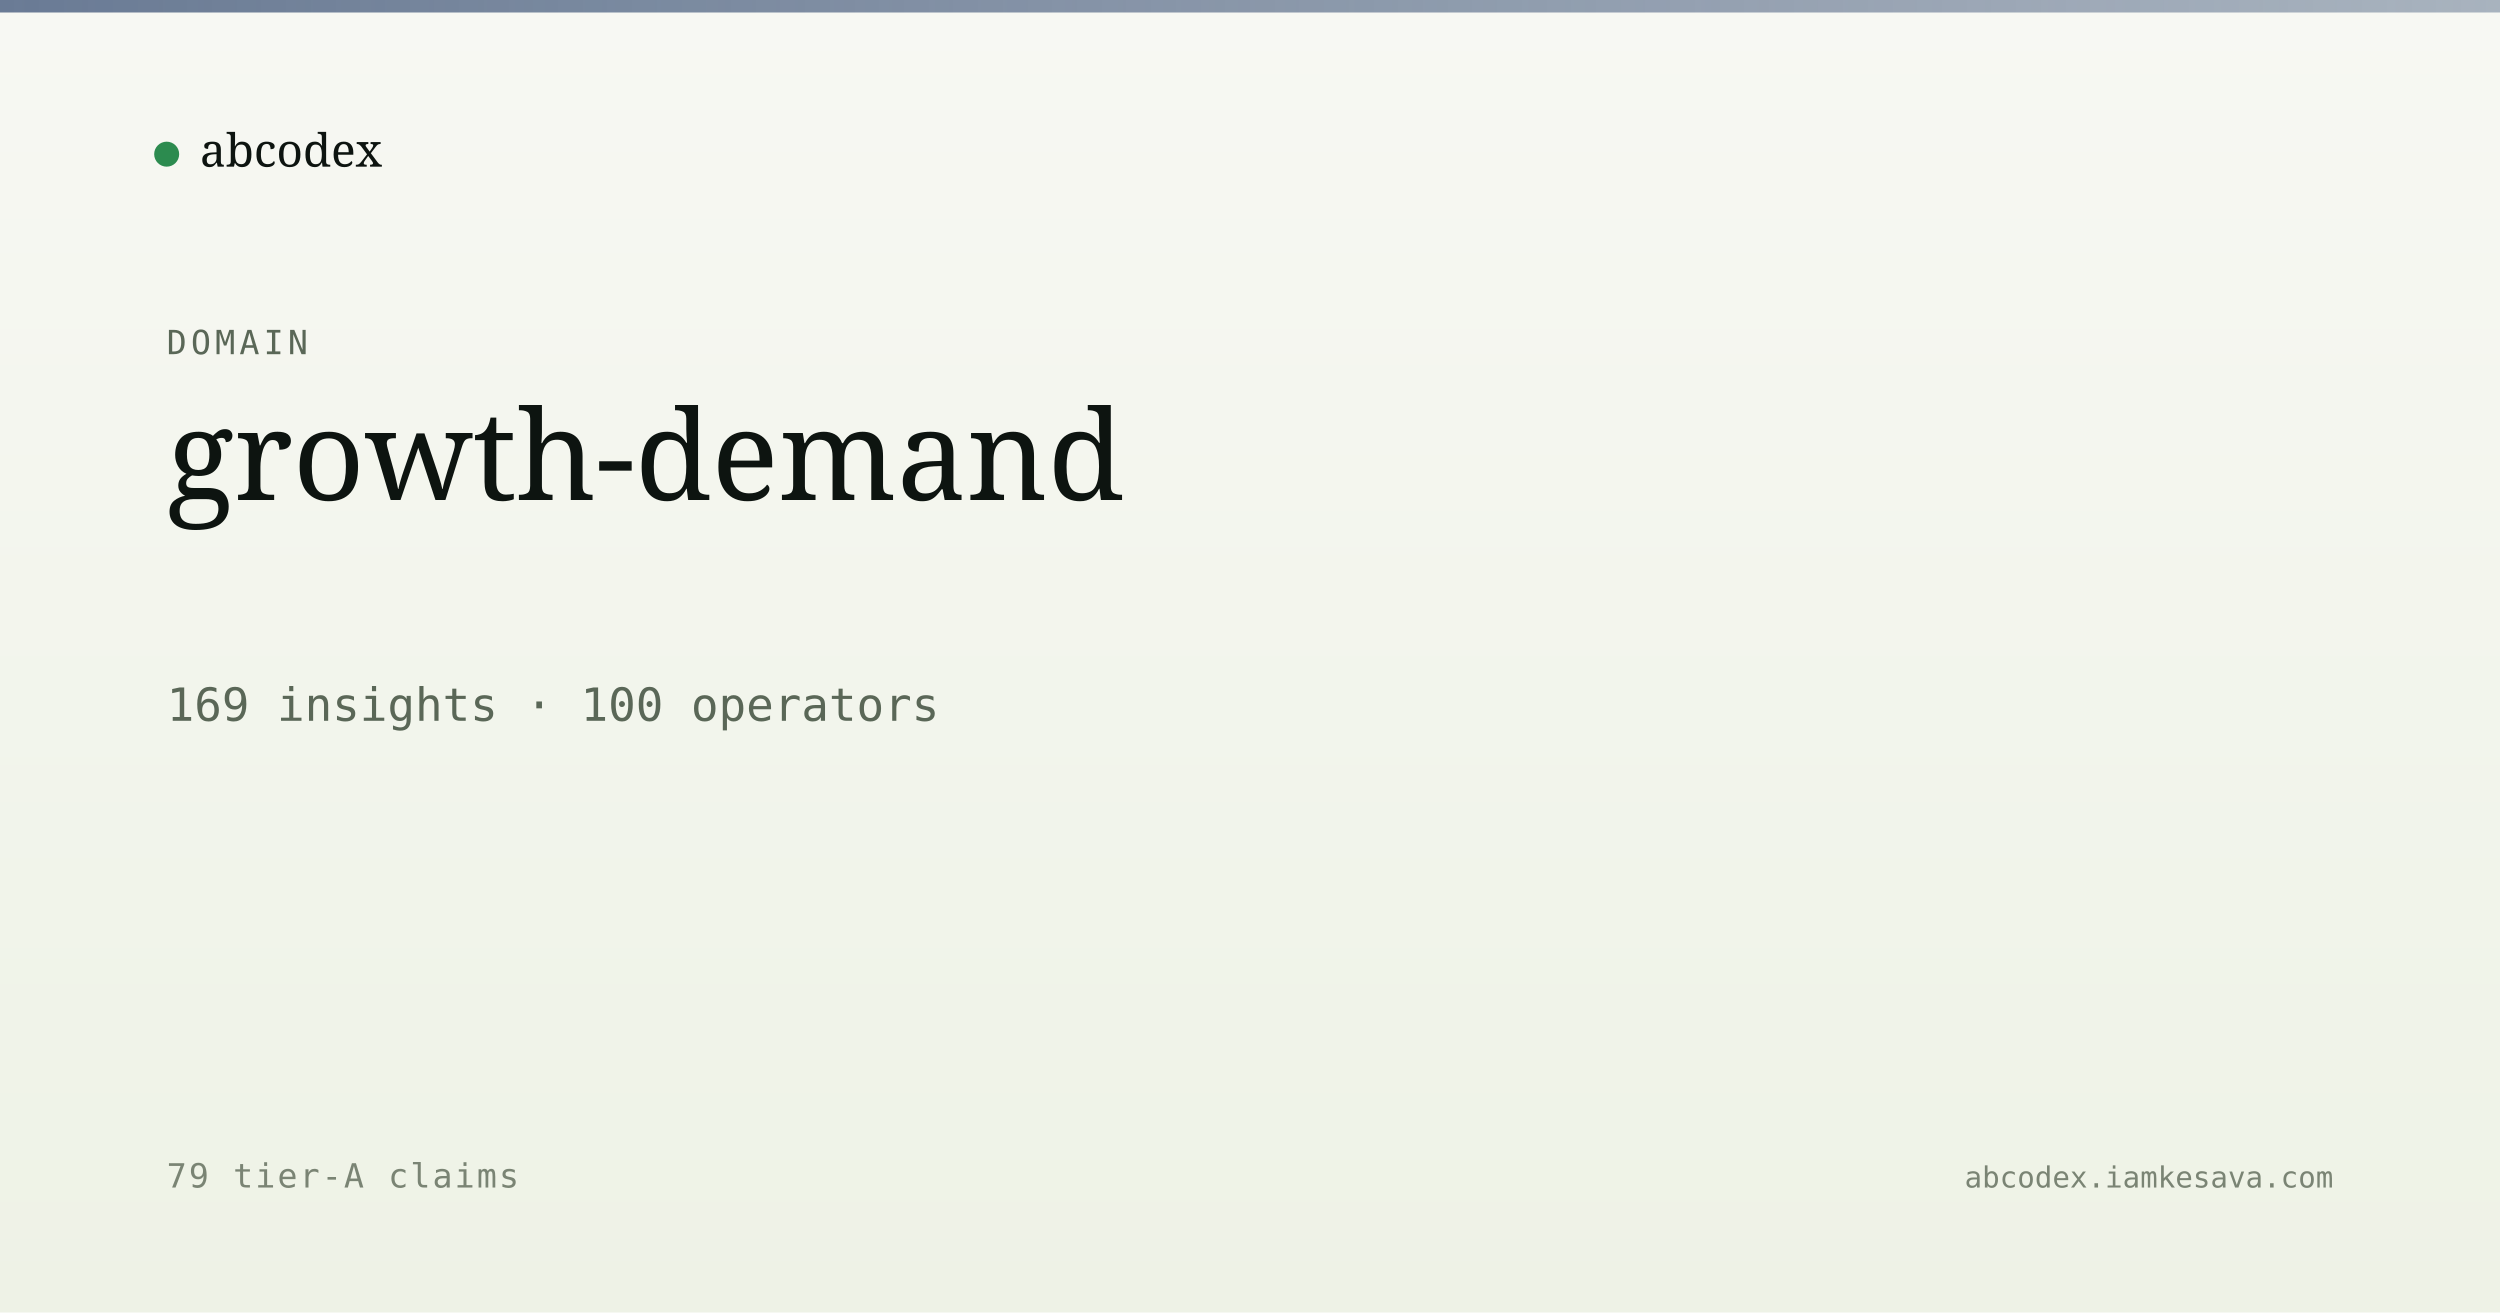
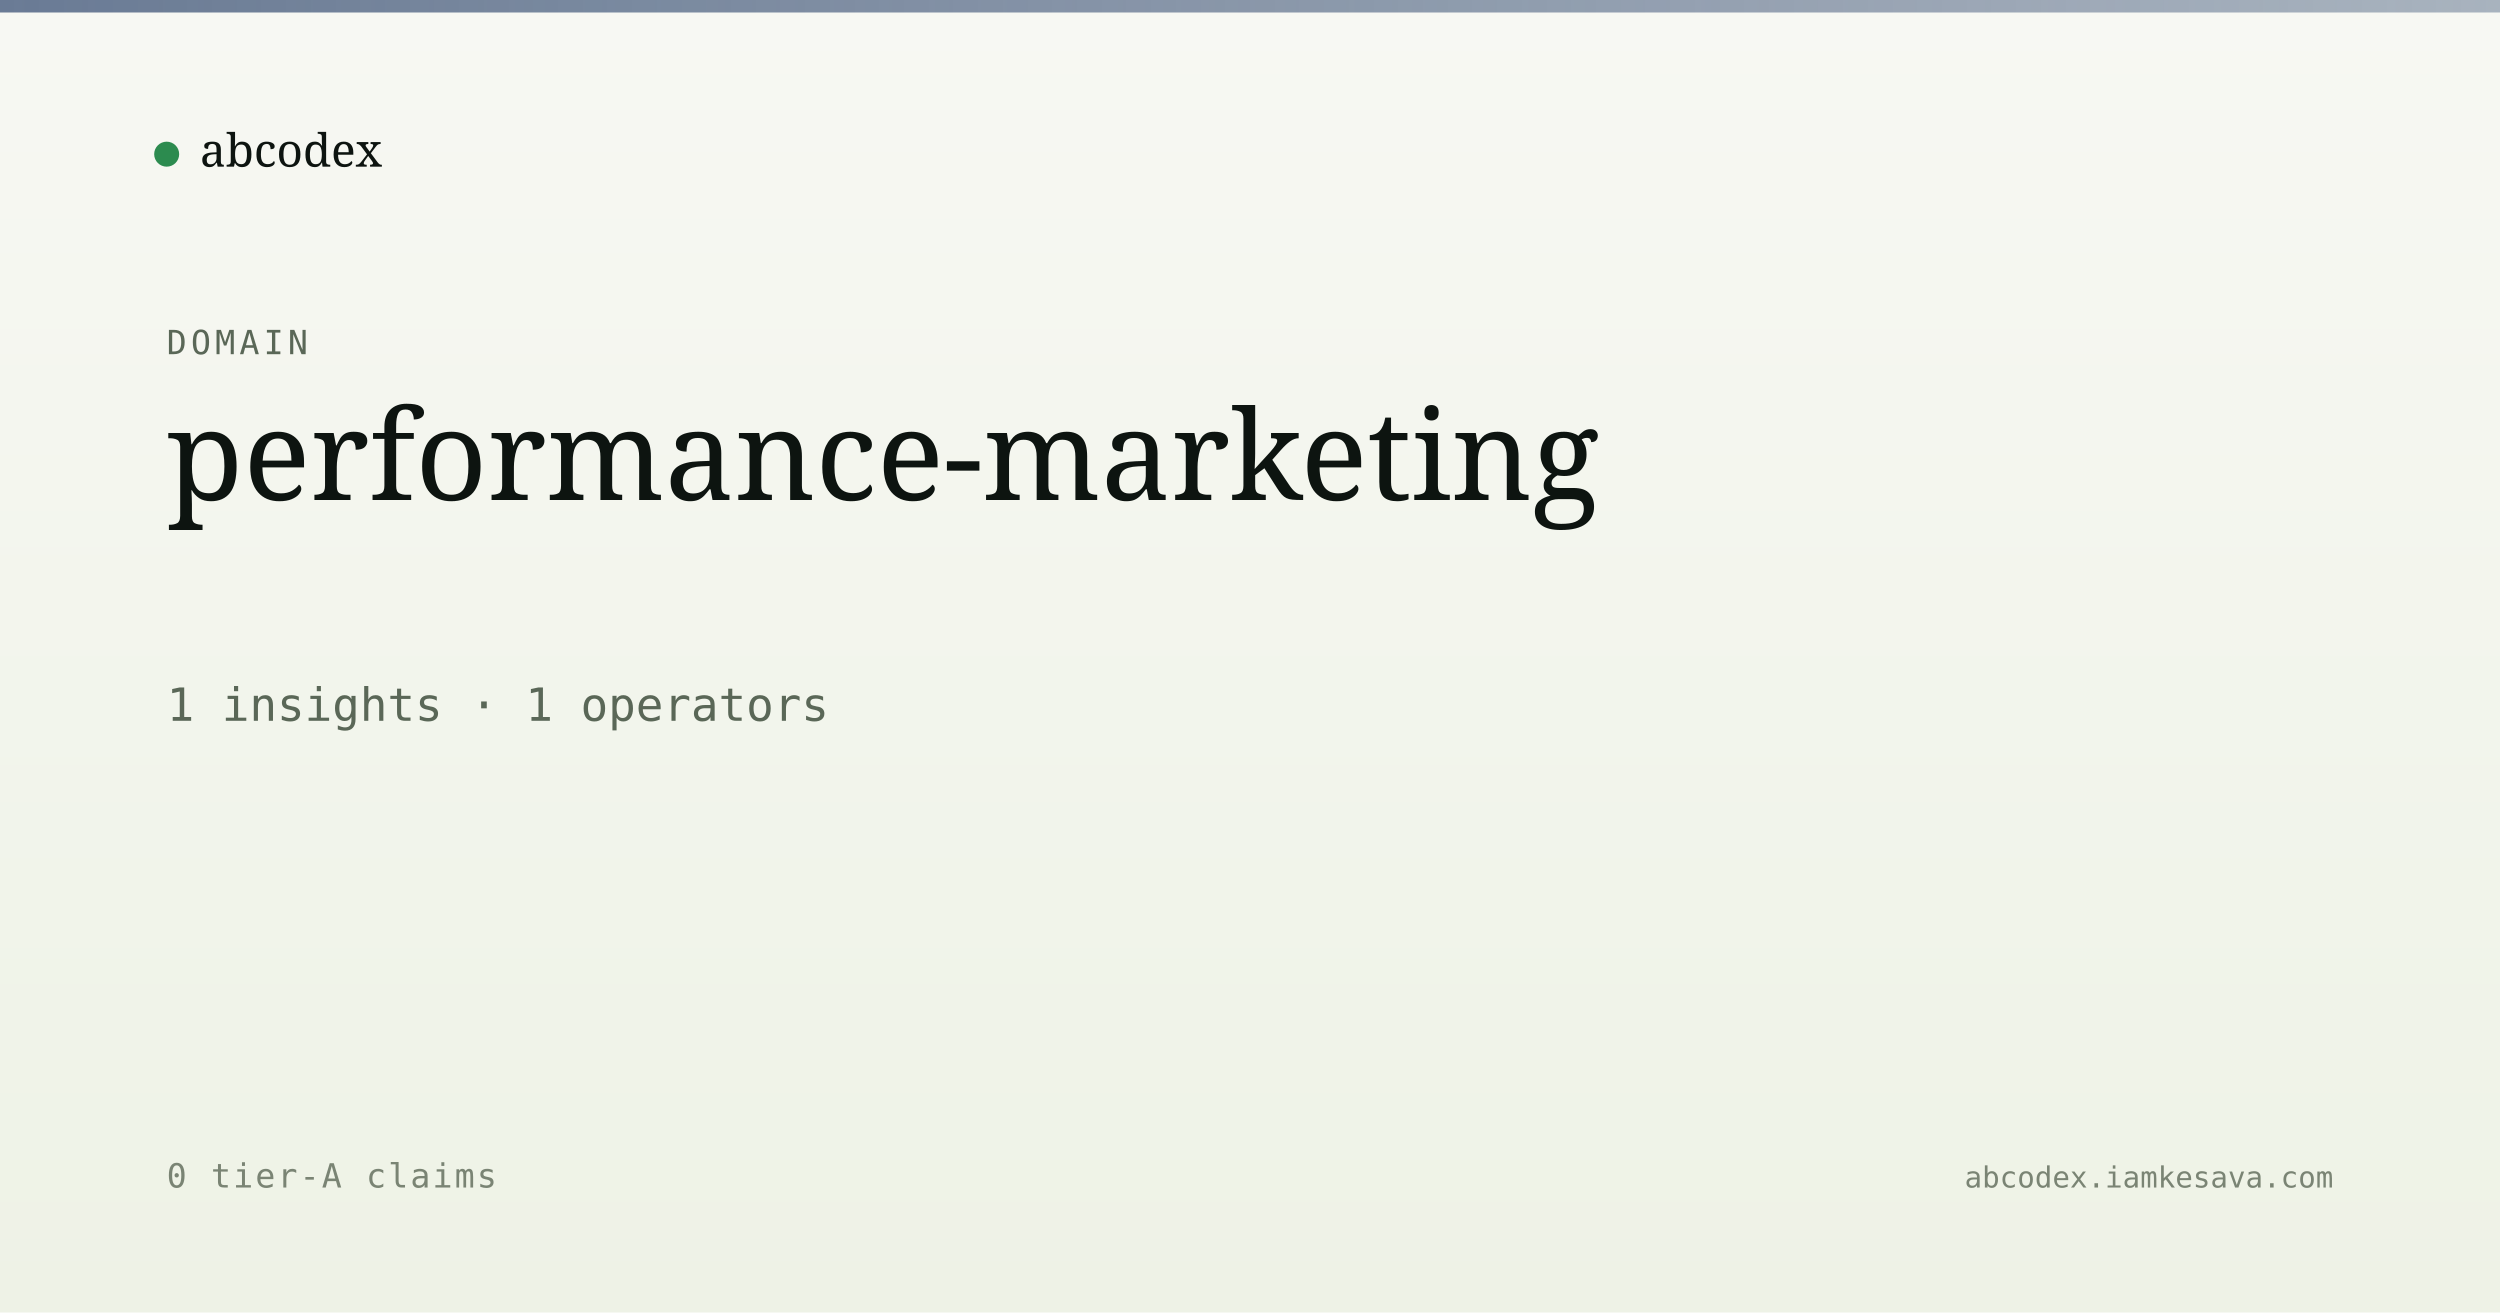
<svg xmlns="http://www.w3.org/2000/svg" viewBox="0 0 1200 630" width="1200" height="630">
  <defs>
    <linearGradient id="bg" x1="0" y1="0" x2="0" y2="1">
      <stop offset="0" stop-color="#f7f8f3" />
      <stop offset="1" stop-color="#eef2e6" />
    </linearGradient>
    <linearGradient id="band" x1="0" y1="0" x2="1" y2="0">
      <stop offset="0" stop-color="#5a6d8a" stop-opacity="0.9" />
      <stop offset="1" stop-color="#5a6d8a" stop-opacity="0.5" />
    </linearGradient>
  </defs>
  <rect width="1200" height="630" fill="url(#bg)" />
  <rect x="0" y="0" width="1200" height="6" fill="url(#band)" />
  <g transform="translate(80, 60)">
    <circle cx="0" cy="14" r="6" fill="#2c8b4f" />
    <text x="16" y="20" font-family="Newsreader, serif" font-size="22" fill="#0d1410">abcodex</text>
  </g>
  <text x="80" y="170" font-family="JetBrains Mono, monospace" font-size="16" fill="#5a6757" letter-spacing="2">DOMAIN</text>
-   <text x="80" y="240" font-family="Newsreader, serif" font-size="60" font-weight="500" fill="#0d1410">growth-demand</text>
-   <text x="80" y="346" font-family="JetBrains Mono, monospace" font-size="22" fill="#5a6757">169 insights · 100 operators</text>
-   <text x="80" y="570" font-family="JetBrains Mono, monospace" font-size="16" fill="#7a8474" letter-spacing="1">79 tier-A claims</text>
+   <text x="80" y="240" font-family="Newsreader, serif" font-size="60" font-weight="500" fill="#0d1410">performance-marketing</text>
+   <text x="80" y="346" font-family="JetBrains Mono, monospace" font-size="22" fill="#5a6757">1 insights · 1 operators</text>
+   <text x="80" y="570" font-family="JetBrains Mono, monospace" font-size="16" fill="#7a8474" letter-spacing="1">0 tier-A claims</text>
  <text x="1120" y="570" text-anchor="end" font-family="JetBrains Mono, monospace" font-size="14" fill="#7a8474">abcodex.iamkesava.com</text>
</svg>
